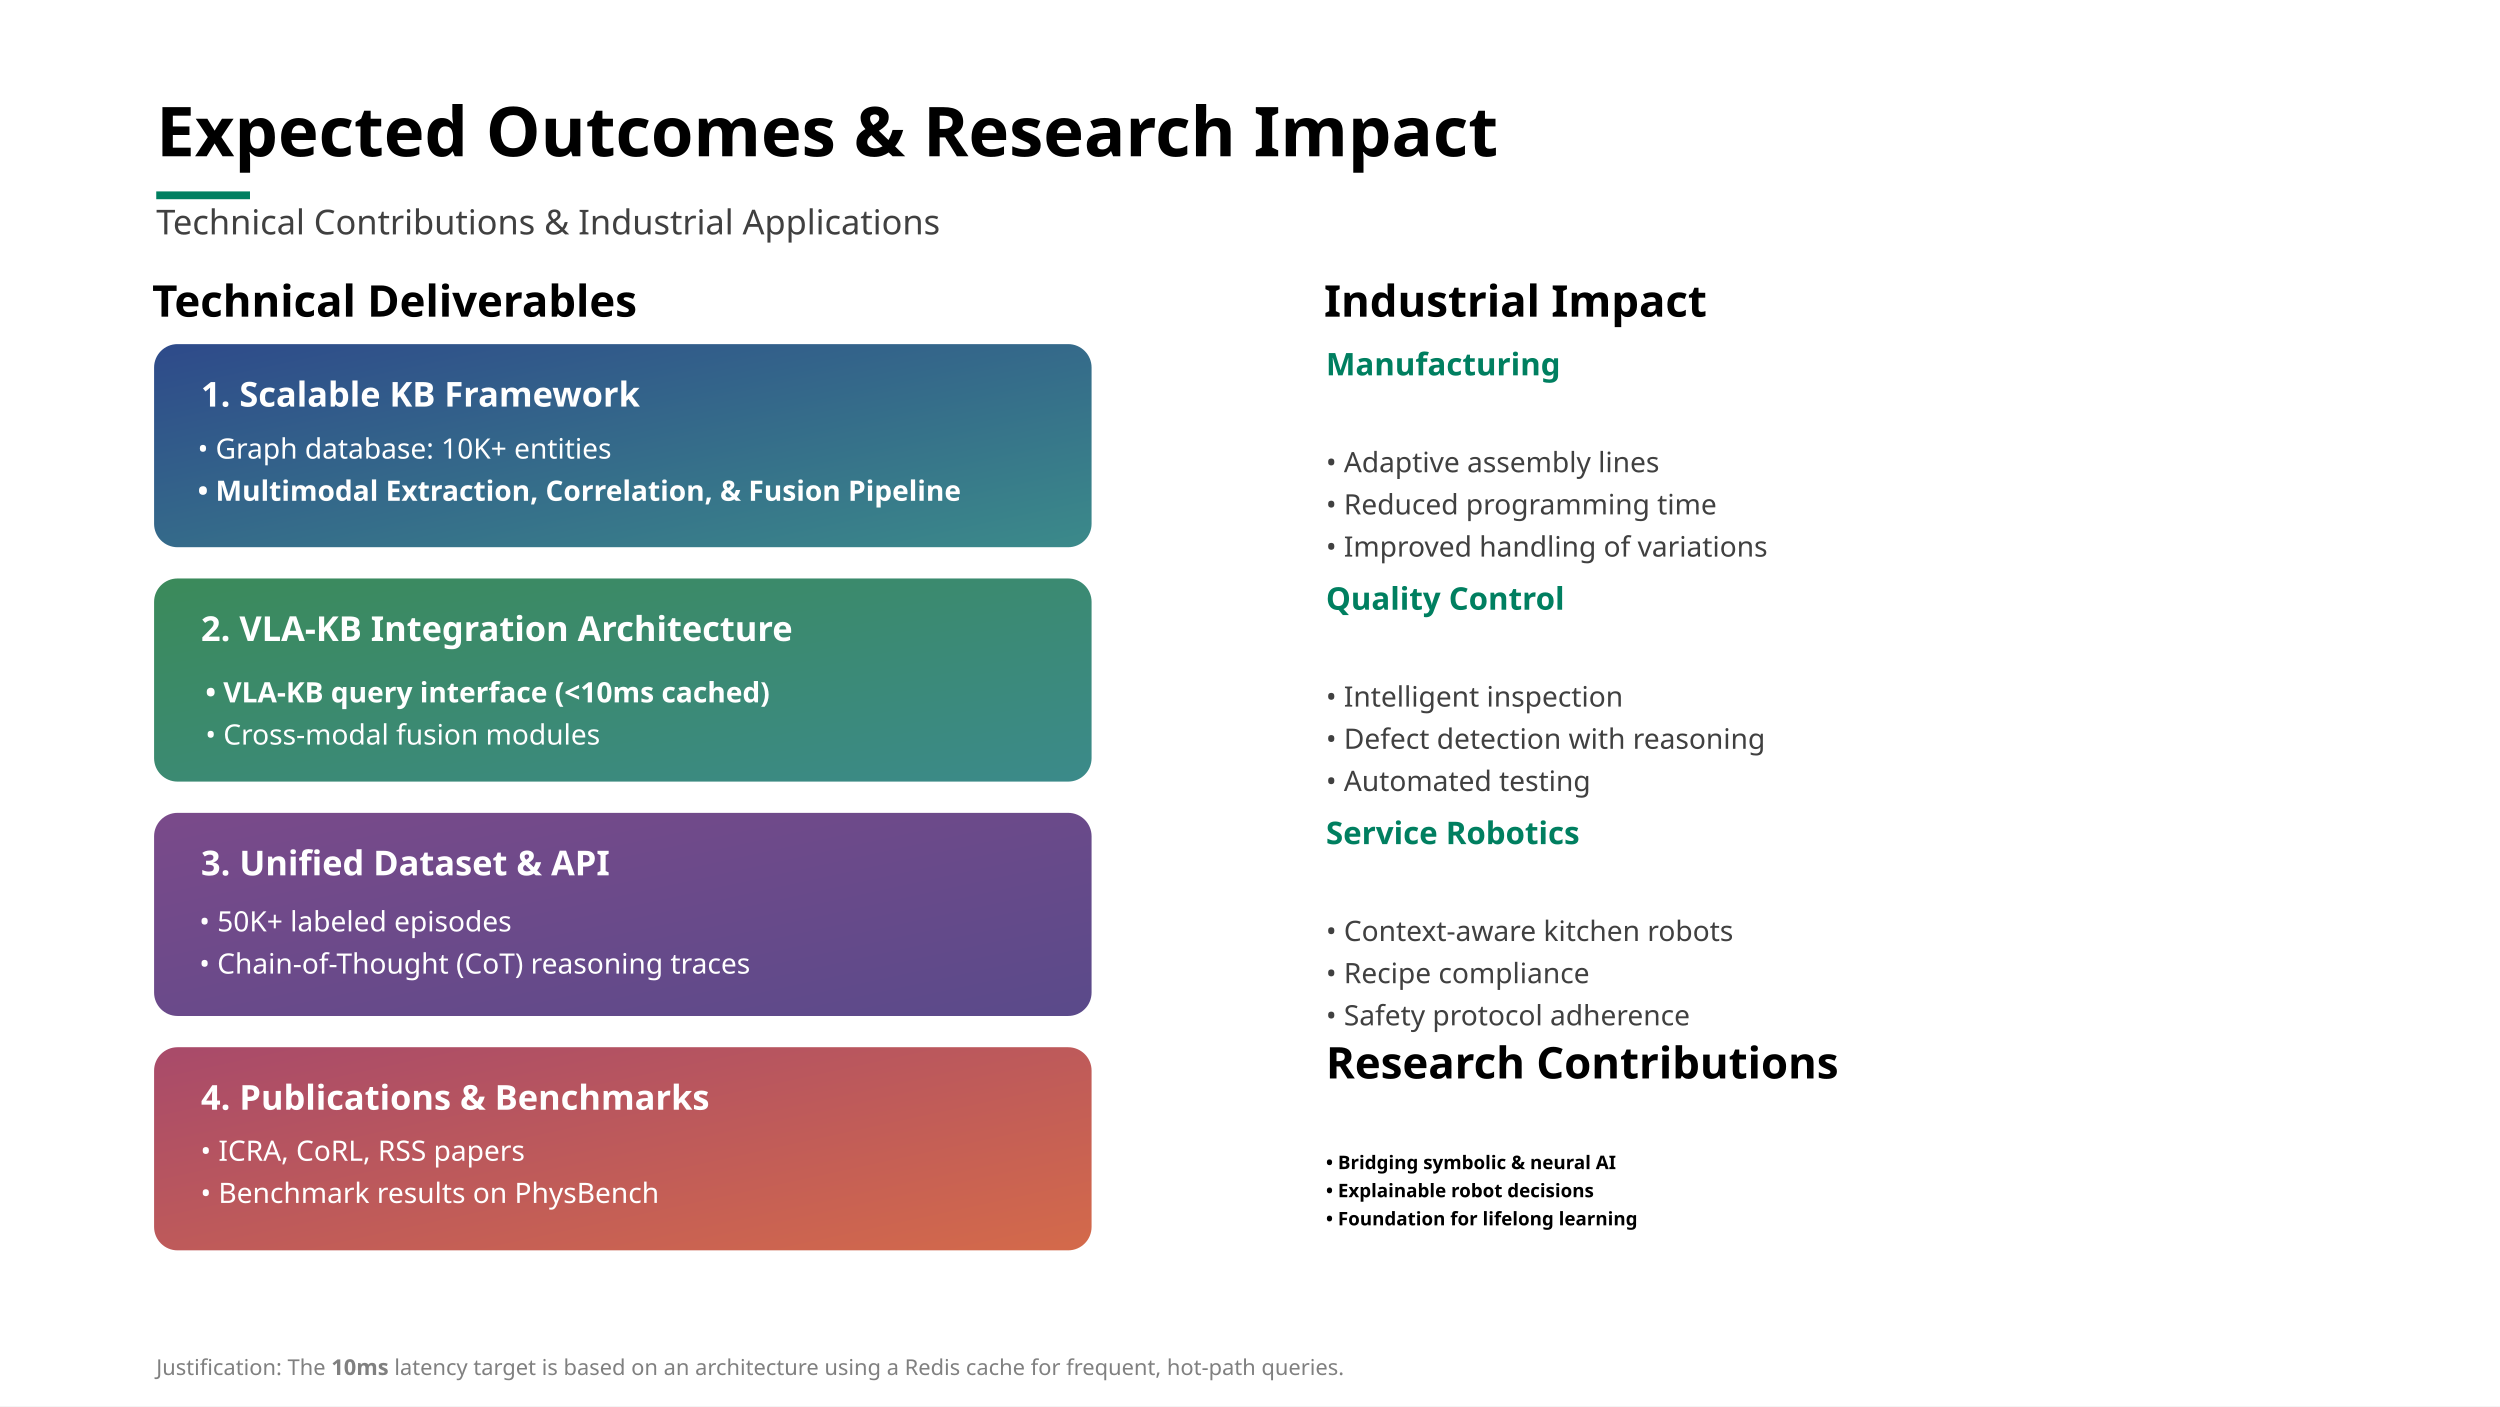
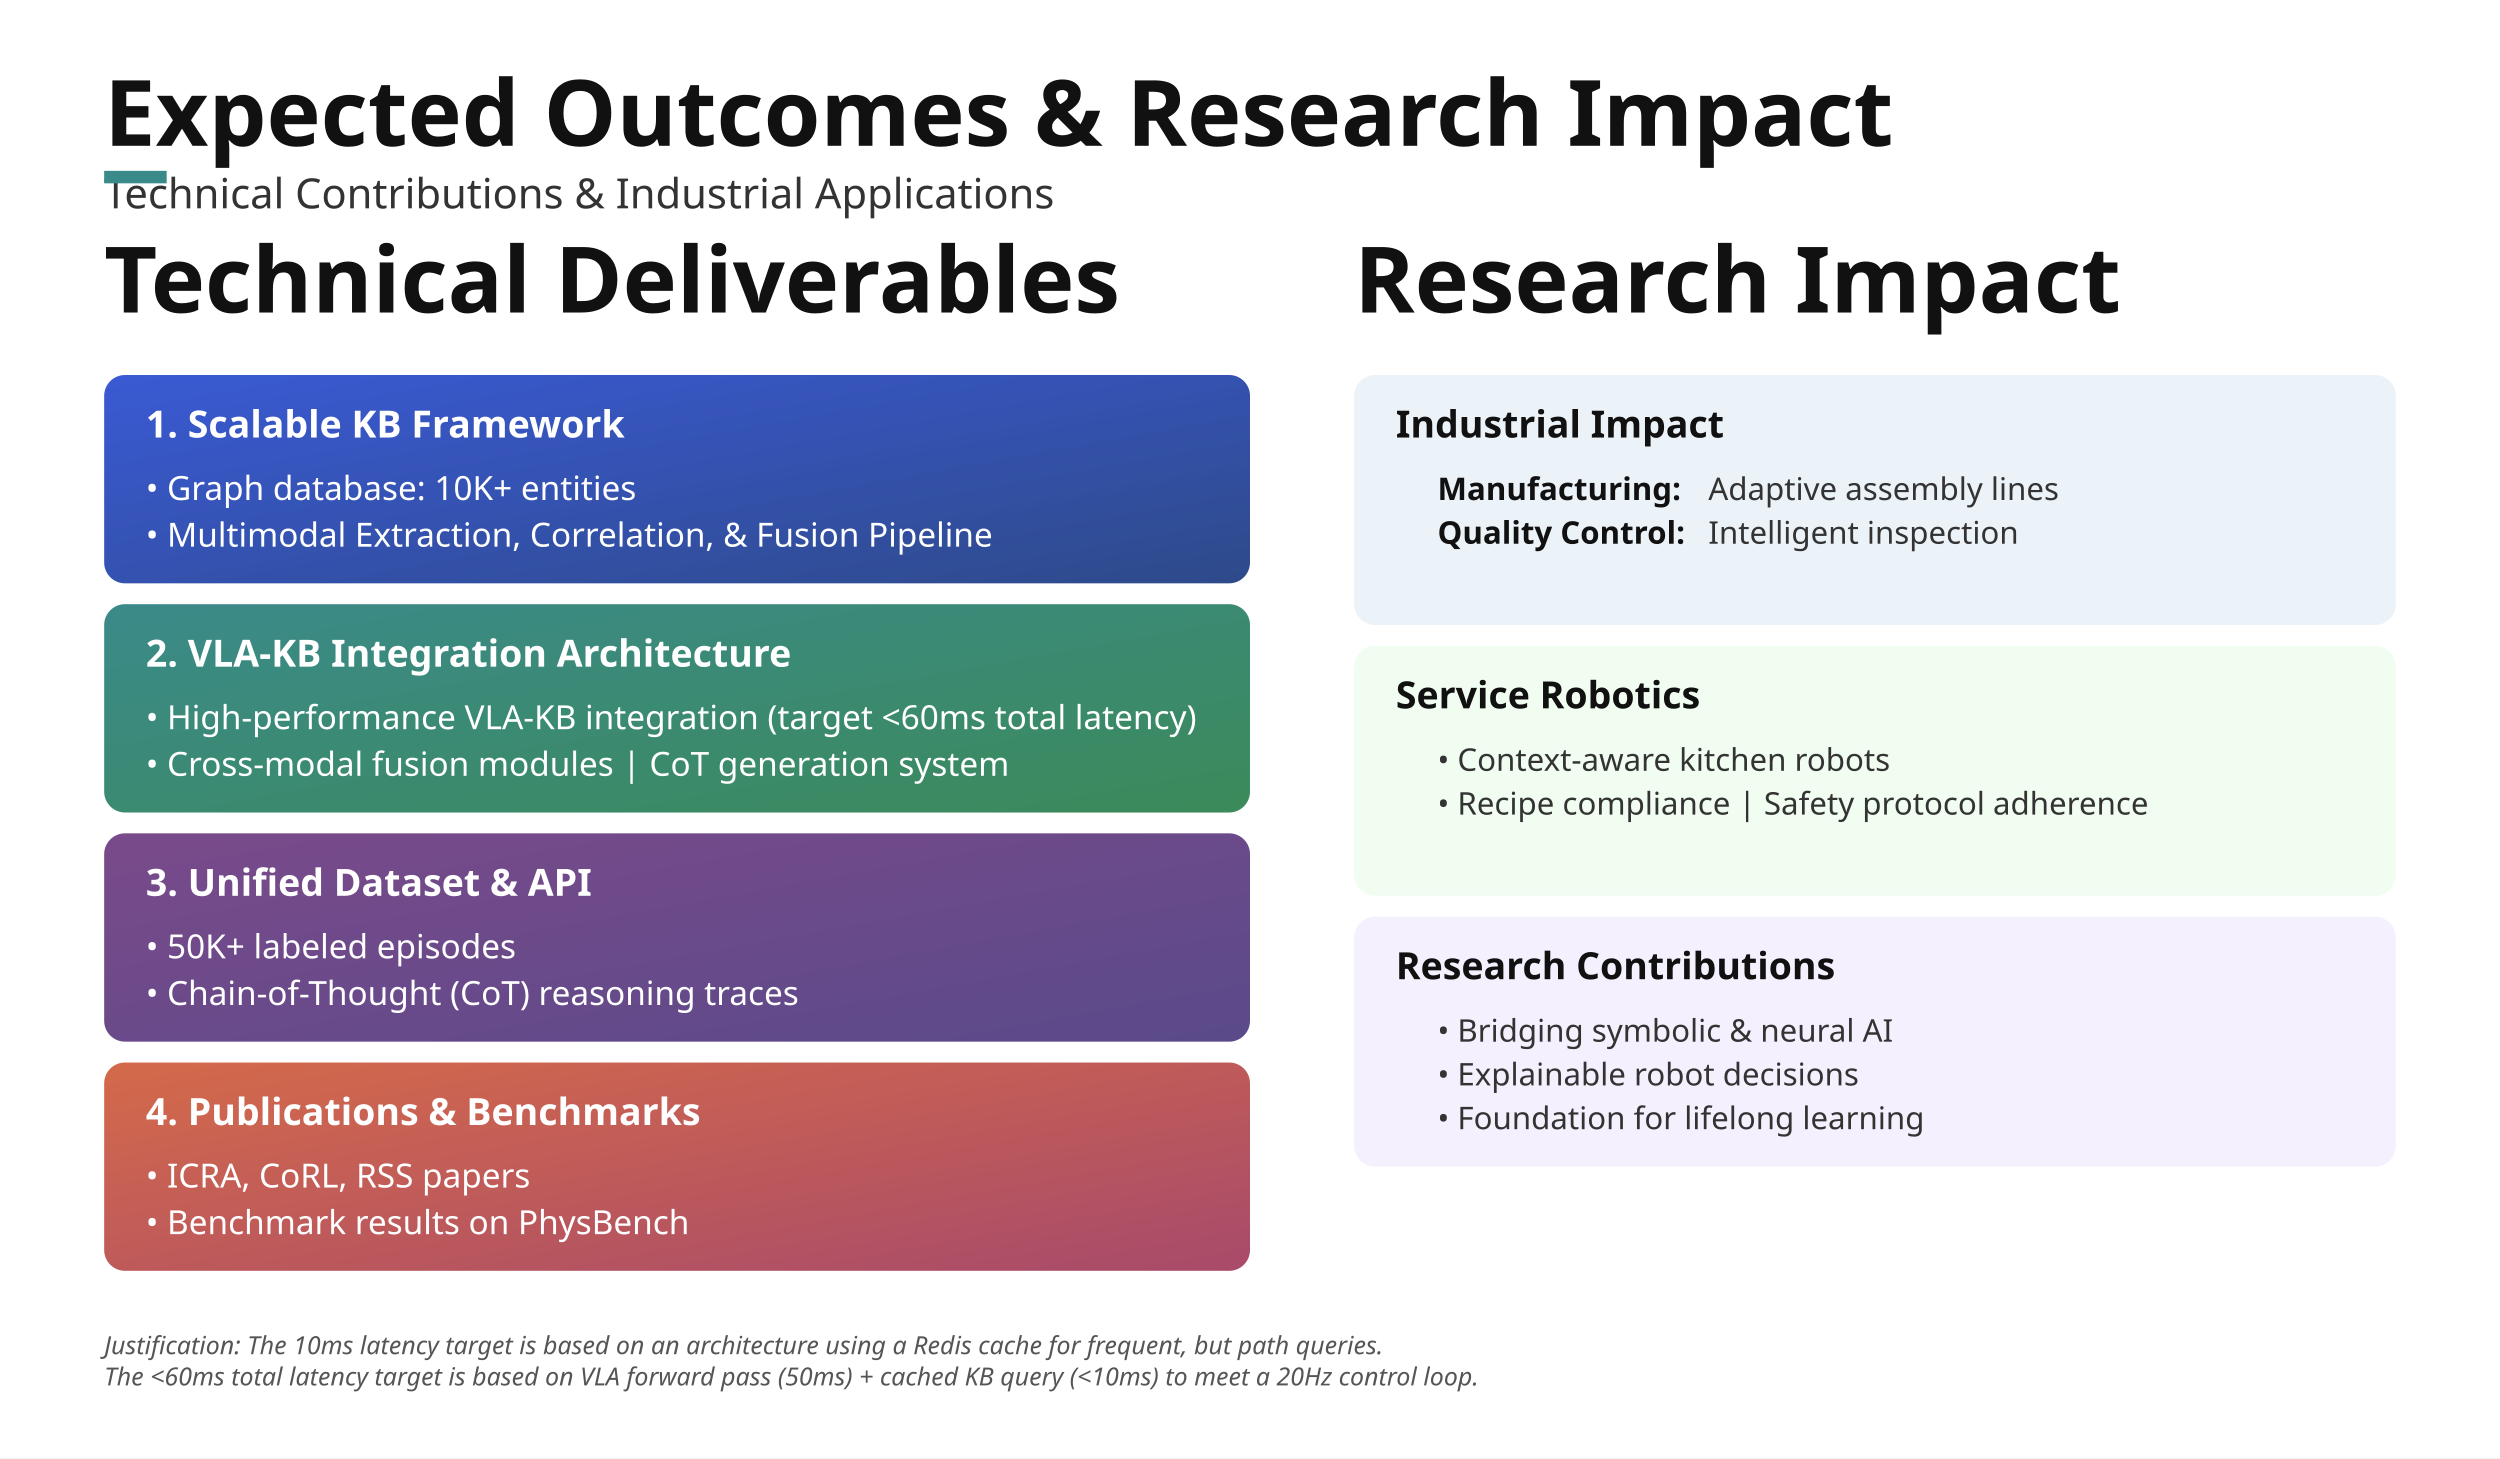
- <svg xmlns="http://www.w3.org/2000/svg" width="1600" height="900" font-family="Segoe UI, Calibri, sans-serif" version="1.1" id="svg31">
-   <rect width="100%" height="100%" fill="#FFFFFF" id="rect1" />
-   <text x="100" y="100" font-size="44px" font-weight="bold" fill="#000000" id="text1">Expected Outcomes &amp; Research Impact</text>
-   <text x="100" y="150" font-size="22px" fill="#404040" id="text2">Technical Contributions &amp; Industrial Applications</text>
-   <line x1="100" y1="125" x2="160" y2="125" stroke="#007F60" stroke-width="5" id="line2" />
-   <defs id="defs9">
-     <linearGradient id="grad-1" x1="46.547" y1="601.536" x2="325.832" y2="880.821" gradientTransform="matrix(2.148345,0,0,0.4654747,-1.387649,-59.7736)" gradientUnits="userSpaceOnUse">
-       <stop offset="0%" style="stop-color:#2E4A8A;" id="stop2" />
-       <stop offset="100%" style="stop-color:#3B8A8A;" id="stop3" />
+ <svg xmlns="http://www.w3.org/2000/svg" width="1200" height="700" font-family="Segoe UI, Calibri, sans-serif" version="1.1" id="svg_revamped">
+   <defs id="defs14">
+     <linearGradient id="grad-d1" x1="0%" y1="0%" x2="100%" y2="100%">
+       <stop offset="0%" style="stop-color:#3A5AD4;stop-opacity:1" id="stop1" />
+       <stop offset="100%" style="stop-color:#2E4A8A;stop-opacity:1" id="stop2" />
    </linearGradient>
-     <linearGradient id="grad-2" x1="46.547" y1="923.788" x2="325.832" y2="1203.073" gradientTransform="matrix(2.148345,0,0,0.4654747,-1.387649,-59.7736)" gradientUnits="userSpaceOnUse">
-       <stop offset="0%" style="stop-color:#3B8A5A;" id="stop4" />
-       <stop offset="100%" style="stop-color:#3B8A8A;" id="stop5" />
+     <linearGradient id="grad-d2" x1="0%" y1="0%" x2="100%" y2="100%">
+       <stop offset="0%" style="stop-color:#3B8A8A;stop-opacity:1" id="stop3" />
+       <stop offset="100%" style="stop-color:#3B8A5A;stop-opacity:1" id="stop4" />
    </linearGradient>
-     <linearGradient id="grad-3" x1="46.547" y1="1246.04" x2="325.832" y2="1525.325" gradientTransform="matrix(2.148345,0,0,0.4654747,-1.387649,-59.7736)" gradientUnits="userSpaceOnUse">
-       <stop offset="0%" style="stop-color:#7A4A8A;" id="stop6" />
-       <stop offset="100%" style="stop-color:#5A4A8A;" id="stop7" />
+     <linearGradient id="grad-d3" x1="0%" y1="0%" x2="100%" y2="100%">
+       <stop offset="0%" style="stop-color:#7A4A8A;stop-opacity:1" id="stop5" />
+       <stop offset="100%" style="stop-color:#5A4A8A;stop-opacity:1" id="stop6" />
    </linearGradient>
-     <linearGradient id="grad-4" x1="46.547" y1="1568.292" x2="325.832" y2="1847.576" gradientTransform="matrix(2.148345,0,0,0.4654747,-1.387649,-59.7736)" gradientUnits="userSpaceOnUse">
-       <stop offset="0%" style="stop-color:#A84A6A;" id="stop8" />
-       <stop offset="100%" style="stop-color:#D46A4A;" id="stop9" />
+     <linearGradient id="grad-d4" x1="0%" y1="0%" x2="100%" y2="100%">
+       <stop offset="0%" style="stop-color:#D46A4A;stop-opacity:1" id="stop7" />
+       <stop offset="100%" style="stop-color:#A84A6A;stop-opacity:1" id="stop8" />
    </linearGradient>
+     <style id="style-impact-fills">
+       .fill-i1 { fill: #EBF2F8; } /* Light Blue-Gray */
+       .fill-i2 { fill: #F0FDF0; } /* Light Green */
+       .fill-i3 { fill: #F5F0FD; } /* Light Purple */
+     </style>
  </defs>
-   <style id="style9">
-     .col-title { font-size: 28px; font-weight: bold; fill: #000000; }
-     .box-title { font-size: 22px; font-weight: bold; fill: white; }
-     .box-body { font-size: 18px; fill: white; line-height: 1.5; }
-     .impact-title { font-size: 20px; font-weight: bold; fill: #007F60; }
-     .impact-body { font-size: 18px; fill: #404040; line-height: 1.5; }
+   <style id="style14">
+     .title { font-size: 44px; font-weight: bold; fill: #111; }
+     .subtitle { font-size: 20px; font-weight: normal; fill: #333; }
+     .header-dark-bg { font-size: 18px; font-weight: bold; fill: white; }
+     .body-dark-bg { font-size: 16px; fill: white; }
+     
+     .header-light-bg { font-size: 18px; font-weight: bold; fill: #111; }
+     .body-light-bg { font-size: 15px; fill: #333; }
+     .body-light-bg-bold { font-size: 15px; fill: #111; font-weight: bold; }
+     
+     .justification { font-size: 12px; fill: #555555; font-style: italic; }
  </style>
-   <text x="97.377" y="202.662" class="col-title" id="text9">Technical Deliverables</text>
-   <rect x="98.612" y="220.226" width="600" height="130" rx="15" fill="url(#grad-1)" id="rect9" style="fill:url(#grad-1)" />
-   <text x="128.612" y="260.226" class="box-title" id="text10">1. Scalable KB Framework</text>
-   <text x="126.508" y="266.513" class="box-body" id="text11">
-     <tspan x="126.508" dy="27" id="tspan10">• Graph database: 10K+ entities</tspan>
-     <tspan x="126.508" dy="27" style="font-weight:bold" id="tspan11">• Multimodal Extraction, Correlation, &amp; Fusion Pipeline</tspan>
+   <rect width="100%" height="100%" fill="#FFFFFF" id="rect14" />
+   <text x="50" y="70" class="title" id="text14">Expected Outcomes &amp; Research Impact</text>
+   <text x="50" y="100" class="subtitle" id="text15">Technical Contributions &amp; Industrial Applications</text>
+   <line x1="50" y1="85" x2="80" y2="85" stroke="#3b8a8a" stroke-width="6" id="line15" />
+   <text x="50" y="150" class="title" font-size="24px" id="text16">Technical Deliverables</text>
+   <rect x="50" y="180" width="550" height="100" rx="10" fill="url(#grad-d1)" id="rect16" />
+   <text x="70" y="210" class="header-dark-bg" id="text17">1. Scalable KB Framework</text>
+   <text x="70" y="240" class="body-dark-bg" id="text18">
+     <tspan x="70" dy="0" id="tspan17">• Graph database: 10K+ entities</tspan>
+     <tspan x="70" dy="1.4em" id="tspan18">• Multimodal Extraction, Correlation, &amp; Fusion Pipeline</tspan>
  </text>
-   <rect x="98.612" y="370.226" width="600" height="130" rx="15" fill="url(#grad-2)" id="rect11" style="fill:url(#grad-2)" />
-   <text x="128.612" y="410.226" class="box-title" id="text12">2. VLA-KB Integration Architecture</text>
-   <text x="131.461" y="422.526" class="box-body" id="text13">
-     <tspan x="131.461" dy="27" style="font-weight:bold" id="tspan12">• VLA-KB query interface (&lt;10ms cached)</tspan>
-     <tspan x="131.461" dy="27" id="tspan13">• Cross-modal fusion modules</tspan>
+   <rect x="50" y="290" width="550" height="100" rx="10" fill="url(#grad-d2)" id="rect18" />
+   <text x="70" y="320" class="header-dark-bg" id="text19">2. VLA-KB Integration Architecture</text>
+   <text x="70" y="350" class="body-dark-bg" id="text20">
+     <tspan x="70" dy="0" id="tspan19">• High-performance VLA-KB integration (target &lt;60ms total latency)</tspan>
+     <tspan x="70" dy="1.4em" id="tspan20">• Cross-modal fusion modules | CoT generation system</tspan>
  </text>
-   <rect x="98.612" y="520.226" width="600" height="130" rx="15" fill="url(#grad-3)" id="rect13" style="fill:url(#grad-3)" />
-   <text x="128.612" y="560.226" class="box-title" id="text14">3. Unified Dataset &amp; API</text>
-   <text x="127.557" y="569.112" class="box-body" id="text15">
-     <tspan x="127.557" dy="27" id="tspan14">• 50K+ labeled episodes</tspan>
-     <tspan x="127.557" dy="27" id="tspan15">• Chain-of-Thought (CoT) reasoning traces</tspan>
+   <rect x="50" y="400" width="550" height="100" rx="10" fill="url(#grad-d3)" id="rect20" />
+   <text x="70" y="430" class="header-dark-bg" id="text21">3. Unified Dataset &amp; API</text>
+   <text x="70" y="460" class="body-dark-bg" id="text22">
+     <tspan x="70" dy="0" id="tspan21">• 50K+ labeled episodes</tspan>
+     <tspan x="70" dy="1.4em" id="tspan22">• Chain-of-Thought (CoT) reasoning traces</tspan>
  </text>
-   <rect x="98.612" y="670.226" width="600" height="130" rx="15" fill="url(#grad-4)" id="rect15" style="fill:url(#grad-4)" />
-   <text x="128.612" y="710.226" class="box-title" id="text16">4. Publications &amp; Benchmarks</text>
-   <text x="128.33" y="715.894" class="box-body" id="text17">
-     <tspan x="128.33" dy="27" id="tspan16">• ICRA, CoRL, RSS papers</tspan>
-     <tspan x="128.33" dy="27" id="tspan17">• Benchmark results on PhysBench</tspan>
+   <rect x="50" y="510" width="550" height="100" rx="10" fill="url(#grad-d4)" id="rect22" />
+   <text x="70" y="540" class="header-dark-bg" id="text23">4. Publications &amp; Benchmarks</text>
+   <text x="70" y="570" class="body-dark-bg" id="text24">
+     <tspan x="70" dy="0" id="tspan23">• ICRA, CoRL, RSS papers</tspan>
+     <tspan x="70" dy="1.4em" id="tspan24">• Benchmark results on PhysBench</tspan>
  </text>
-   <text x="847.377" y="202.662" class="col-title" id="text18">Industrial Impact</text>
-   <text x="848.612" y="240.226" class="impact-title" id="text19">Manufacturing</text>
-   <text x="848.612" y="275.226" class="impact-body" id="text21">
-     <tspan x="848.612" dy="27" id="tspan19">• Adaptive assembly lines</tspan>
-     <tspan x="848.612" dy="27" id="tspan20">• Reduced programming time</tspan>
-     <tspan x="848.612" dy="27" id="tspan21">• Improved handling of variations</tspan>
+   <text x="650" y="150" class="title" font-size="24px" id="text25">Research Impact</text>
+   <rect x="650" y="180" width="500" height="120" rx="10" class="fill-i1" id="rect25" />
+   <text x="670" y="210" class="header-light-bg" id="text26">Industrial Impact</text>
+   <text x="690" y="240" class="body-light-bg" id="text29">
+     <tspan x="690" dy="0" class="body-light-bg-bold" id="tspan26">Manufacturing:</tspan>
+     <tspan x="820" dy="0" id="tspan27">Adaptive assembly lines</tspan>
+     <tspan x="690" dy="1.4em" class="body-light-bg-bold" id="tspan28">Quality Control:</tspan>
+     <tspan x="820" dy="0" id="tspan29">Intelligent inspection</tspan>
  </text>
-   <text x="848.612" y="390.226" class="impact-title" id="text22">Quality Control</text>
-   <text x="848.612" y="425.226" class="impact-body" id="text24">
-     <tspan x="848.612" dy="27" id="tspan22">• Intelligent inspection</tspan>
-     <tspan x="848.612" dy="27" id="tspan23">• Defect detection with reasoning</tspan>
-     <tspan x="848.612" dy="27" id="tspan24">• Automated testing</tspan>
+   <rect x="650" y="310" width="500" height="120" rx="10" class="fill-i2" id="rect29" />
+   <text x="670" y="340" class="header-light-bg" id="text30">Service Robotics</text>
+   <text x="690" y="370" class="body-light-bg" id="text31">
+     <tspan x="690" dy="0" id="tspan30">• Context-aware kitchen robots</tspan>
+     <tspan x="690" dy="1.4em" id="tspan31">• Recipe compliance | Safety protocol adherence</tspan>
  </text>
-   <text x="848.612" y="540.226" class="impact-title" id="text25">Service Robotics</text>
-   <text x="848.612" y="575.226" class="impact-body" id="text27">
-     <tspan x="848.612" dy="27" id="tspan25">• Context-aware kitchen robots</tspan>
-     <tspan x="848.612" dy="27" id="tspan26">• Recipe compliance</tspan>
-     <tspan x="848.612" dy="27" id="tspan27">• Safety protocol adherence</tspan>
+   <rect x="650" y="440" width="500" height="120" rx="10" class="fill-i3" id="rect31" />
+   <text x="670" y="470" class="header-light-bg" id="text32">Research Contributions</text>
+   <text x="690" y="500" class="body-light-bg" id="text34">
+     <tspan x="690" dy="0" id="tspan32">• Bridging symbolic &amp; neural AI</tspan>
+     <tspan x="690" dy="1.4em" id="tspan33">• Explainable robot decisions</tspan>
+     <tspan x="690" dy="1.4em" id="tspan34">• Foundation for lifelong learning</tspan>
  </text>
-   <text x="848.612" y="690.226" class="col-title" id="text28">Research Contributions</text>
-   <text x="848.612" y="730.226" class-Z="impact-body" style="font-weight:bold" id="text30">
-     <tspan x="848.612" dy="18" id="tspan28">• Bridging symbolic &amp; neural AI</tspan>
-     <tspan x="848.612" dy="18" id="tspan29">• Explainable robot decisions</tspan>
-     <tspan x="848.612" dy="18" id="tspan30">• Foundation for lifelong learning</tspan>
+   <text x="50" y="650" class="justification" id="text35">
+     Justification: The 10ms latency target is based on an architecture using a Redis cache for frequent, but path queries.
  </text>
-   <text x="100" y="880" font-size="14px" fill="#808080" id="text31">
-     Justification: The <tspan style="font-weight:bold;" id="tspan31">10ms</tspan> latency target is based on an architecture using a Redis cache for frequent, hot-path queries.
+   <text x="50" y="665" class="justification" id="text36">
+     The &lt;60ms total latency target is based on VLA forward pass (50ms) + cached KB query (&lt;10ms) to meet a 20Hz control loop.
  </text>
</svg>
